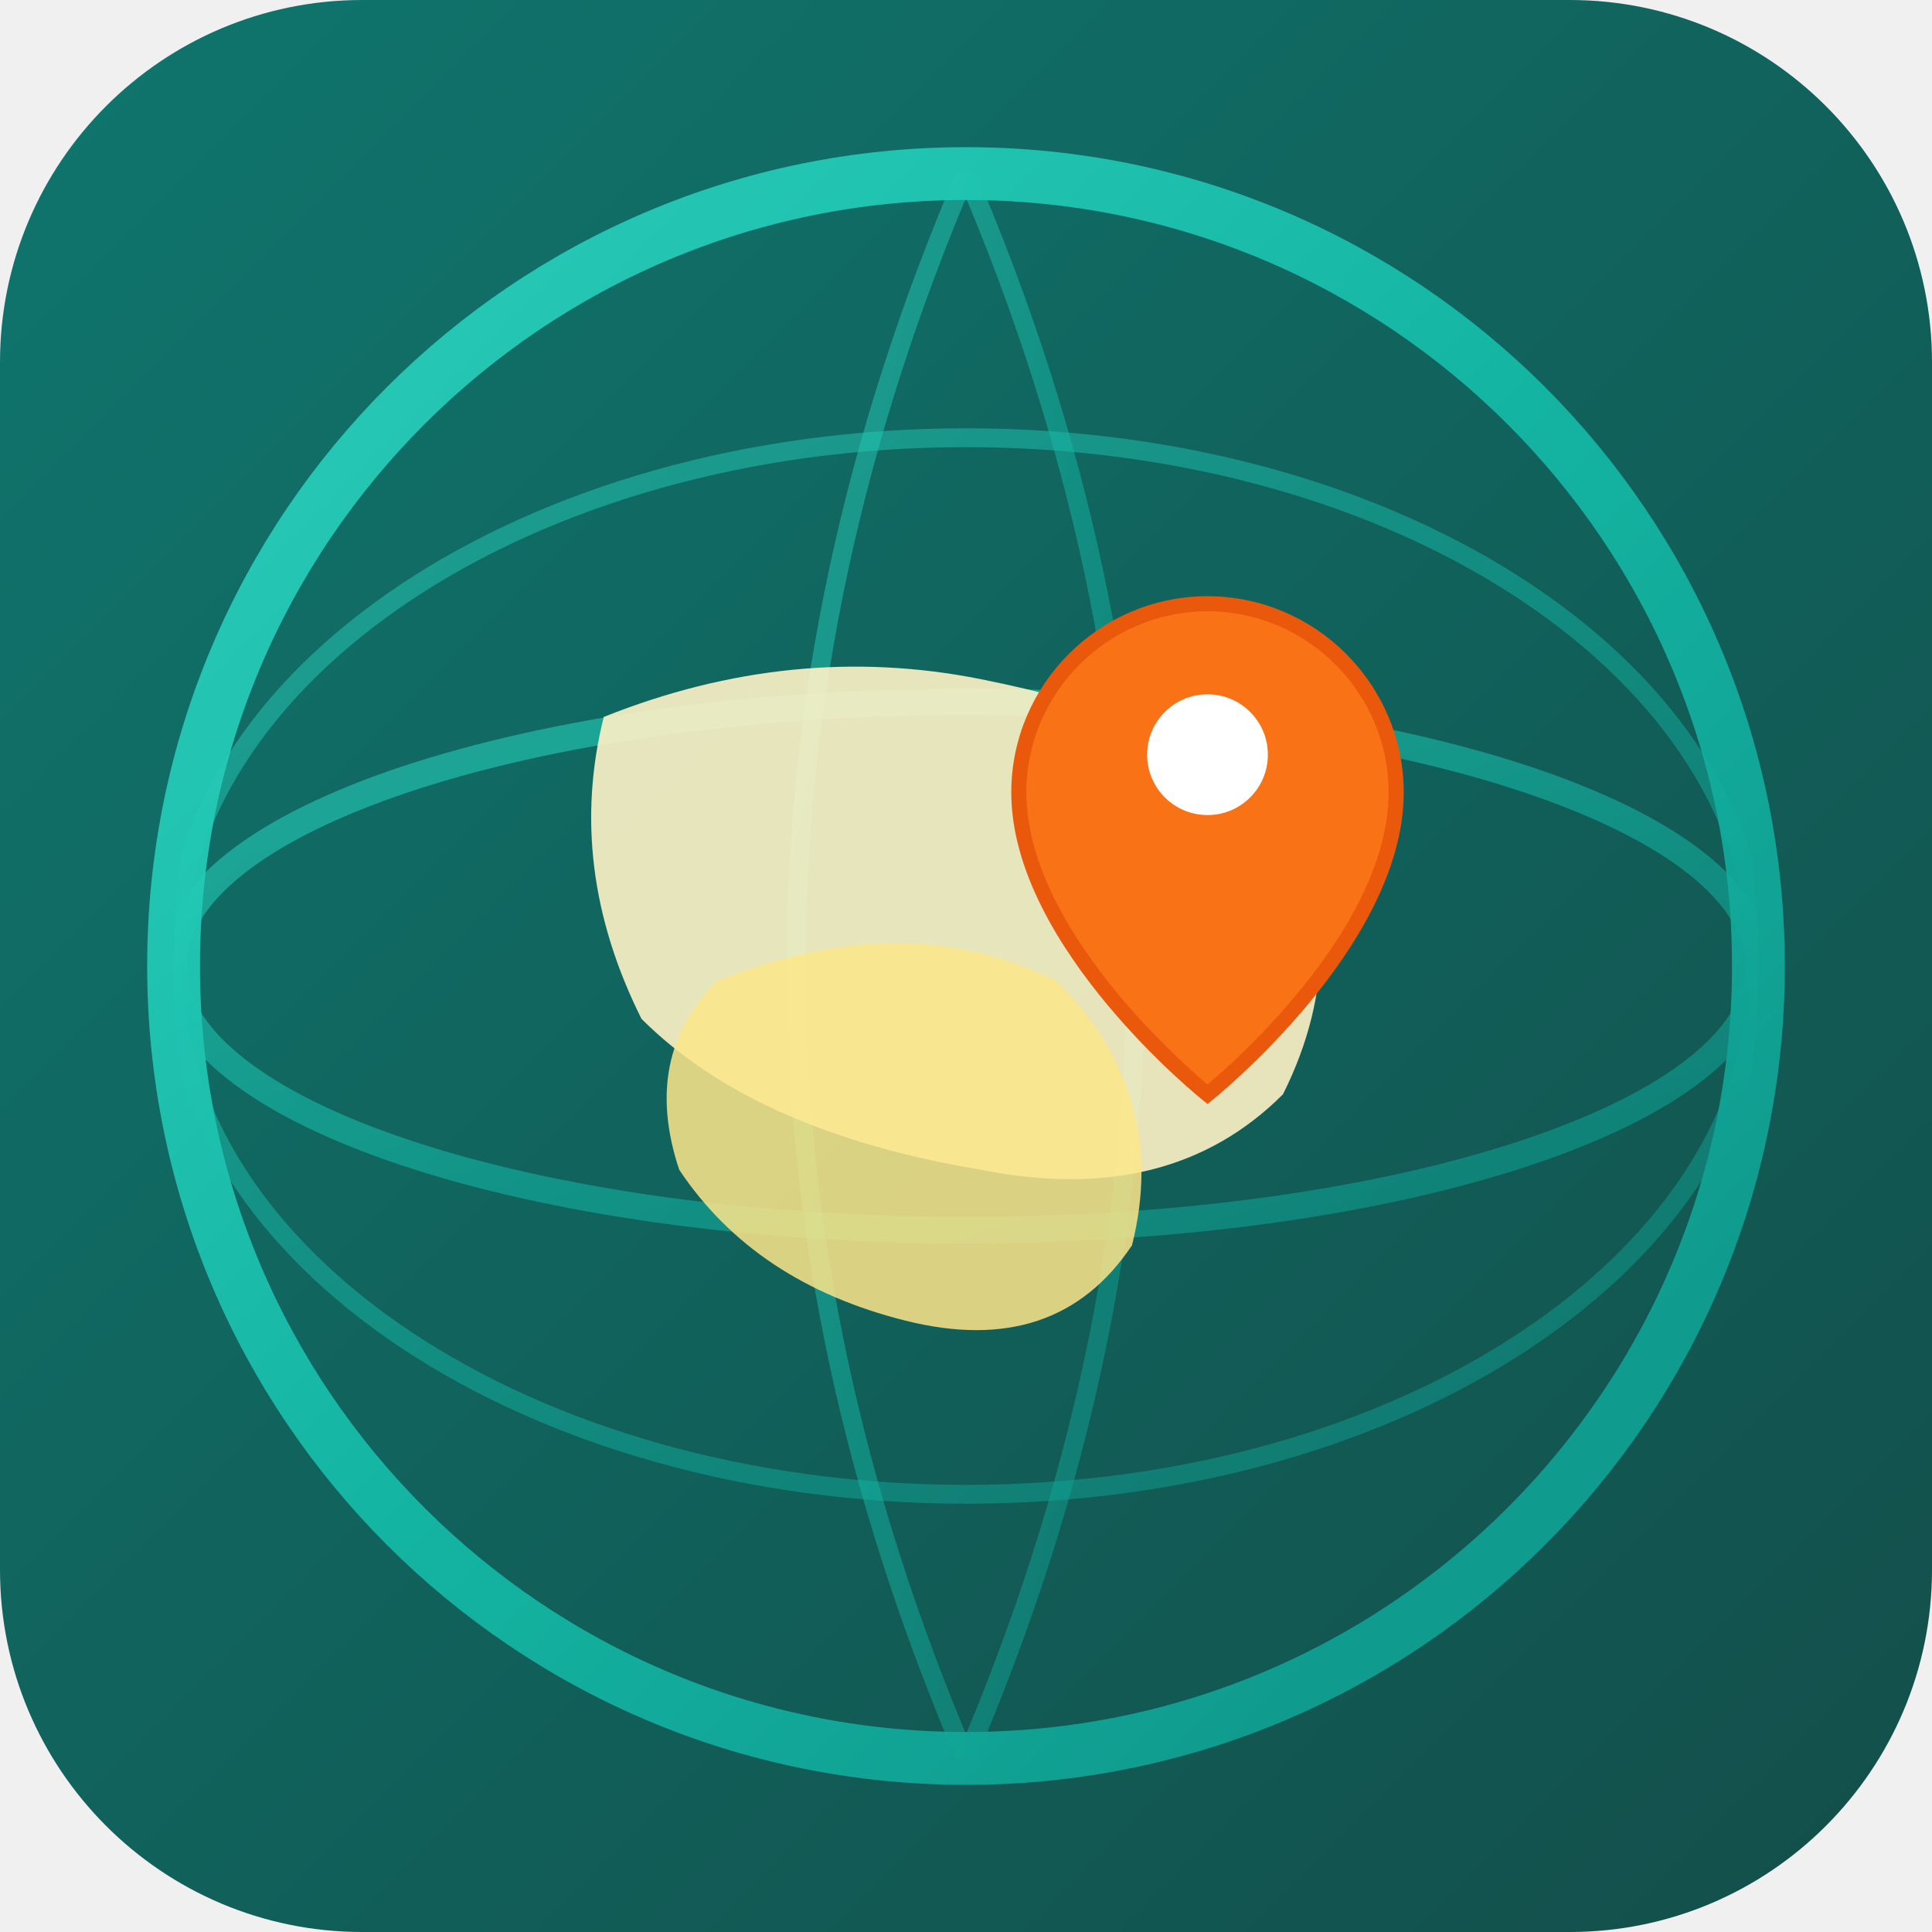
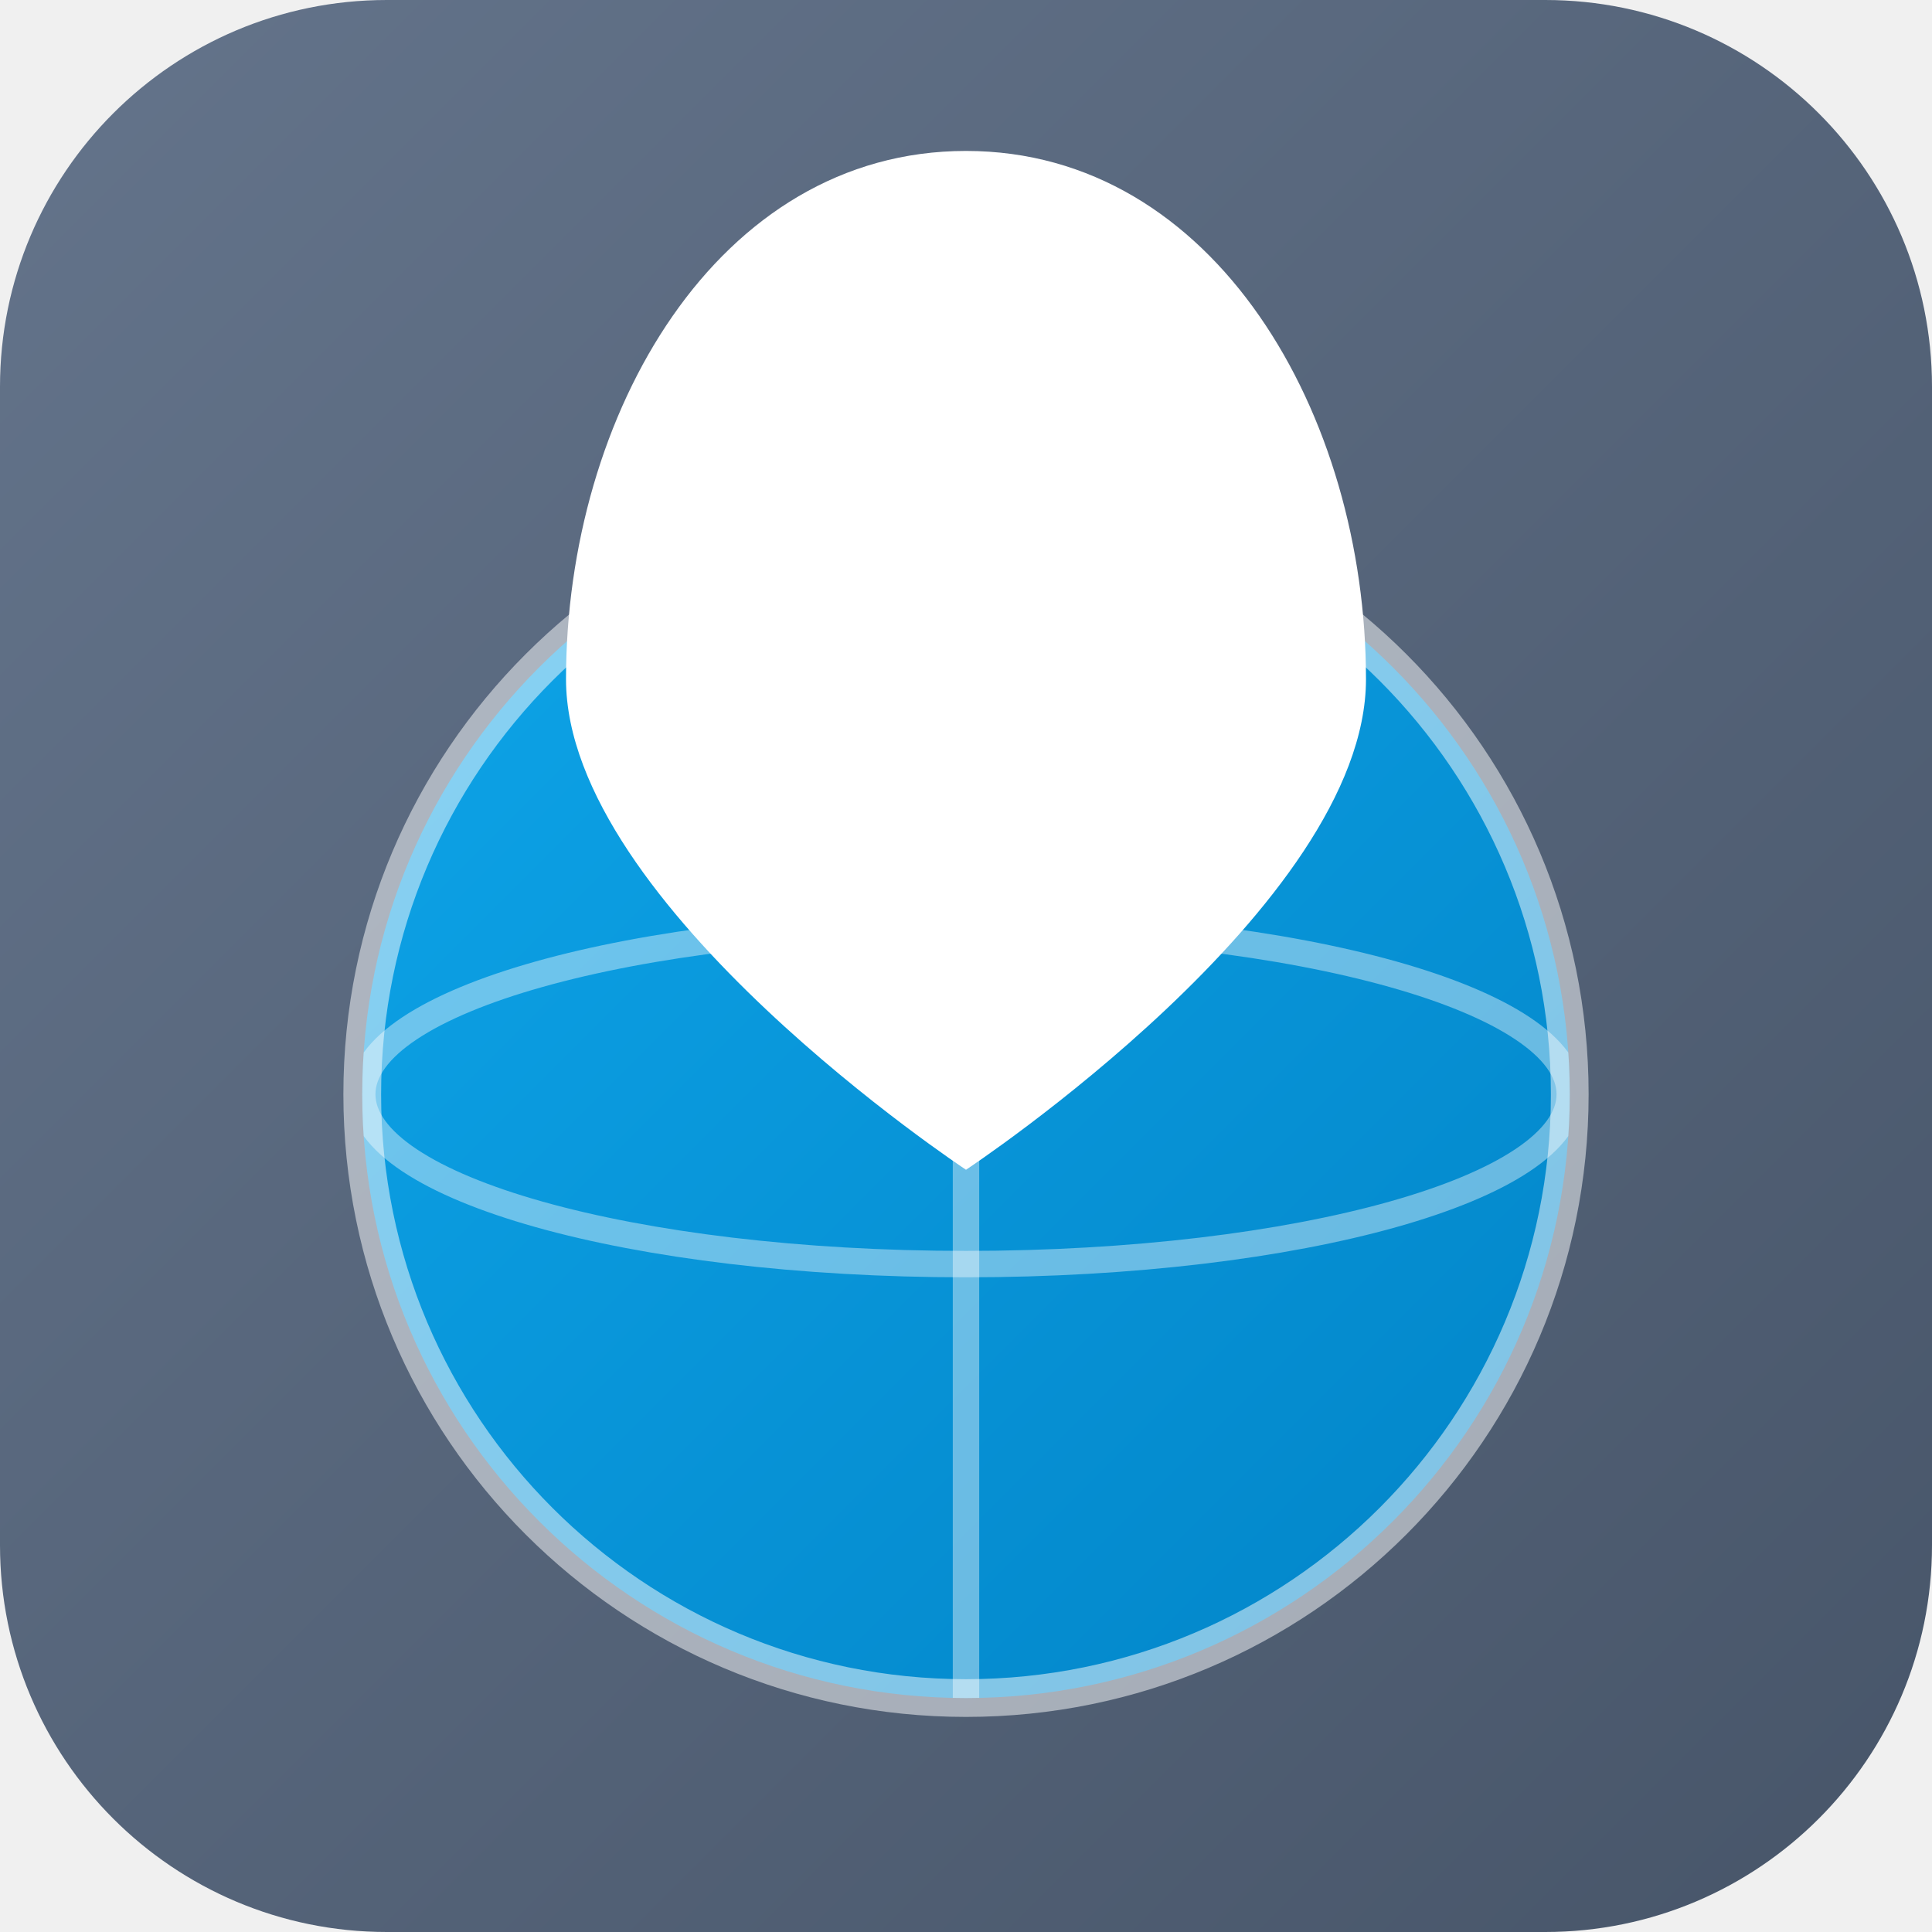
<svg xmlns="http://www.w3.org/2000/svg" viewBox="0 0 1024 1024">
  <defs>
    <linearGradient id="bg" x1="0%" y1="0%" x2="100%" y2="100%">
-       <stop offset="0%" style="stop-color:#0f766e" />
-       <stop offset="100%" style="stop-color:#134e4a" />
+       <stop offset="0%" style="stop-color:#64748b" />
+       <stop offset="100%" style="stop-color:#475569" />
    </linearGradient>
    <linearGradient id="globe" x1="0%" y1="0%" x2="100%" y2="100%">
-       <stop offset="0%" style="stop-color:#2dd4bf" />
-       <stop offset="50%" style="stop-color:#14b8a6" />
-       <stop offset="100%" style="stop-color:#0d9488" />
+       <stop offset="0%" style="stop-color:#0ea5e9" />
+       <stop offset="100%" style="stop-color:#0284c7" />
    </linearGradient>
    <clipPath id="globeClip">
-       <circle cx="512" cy="512" r="420" />
+       <circle cx="512" cy="580" r="320" />
    </clipPath>
  </defs>
-   <rect width="1024" height="1024" rx="192" ry="192" fill="url(#bg)" />
-   <circle cx="512" cy="512" r="420" fill="none" stroke="url(#globe)" stroke-width="28" opacity="0.95" />
-   <ellipse cx="512" cy="512" rx="420" ry="140" fill="none" stroke="url(#globe)" stroke-width="14" opacity="0.6" clip-path="url(#globeClip)" />
-   <ellipse cx="512" cy="512" rx="420" ry="280" fill="none" stroke="url(#globe)" stroke-width="10" opacity="0.5" clip-path="url(#globeClip)" />
-   <path d="M 512 92 L 512 932" fill="none" stroke="url(#globe)" stroke-width="14" opacity="0.6" clip-path="url(#globeClip)" />
-   <path d="M 512 92 Q 692 512 512 932 Q 332 512 512 92" fill="none" stroke="url(#globe)" stroke-width="10" opacity="0.5" clip-path="url(#globeClip)" />
-   <path d="M 320 380 Q 420 340 520 360 Q 620 380 680 420 Q 720 500 680 580 Q 620 640 520 620 Q 400 600 340 540 Q 300 460 320 380 Z" fill="#fef3c7" opacity="0.9" clip-path="url(#globeClip)" />
-   <path d="M 380 520 Q 480 480 560 520 Q 620 580 600 660 Q 560 720 480 700 Q 400 680 360 620 Q 340 560 380 520 Z" fill="#fde68a" opacity="0.85" clip-path="url(#globeClip)" />
-   <g transform="translate(640, 420)">
-     <path d="M 0 -100 C -55 -100 -100 -55 -100 0 C -100 80 0 160 0 160 S 100 80 100 0 C 100 -55 55 -100 0 -100 Z" fill="#f97316" stroke="#ea580c" stroke-width="8" />
-     <circle cx="0" cy="-20" r="32" fill="white" />
-   </g>
+   <rect width="1024" height="1024" rx="205" ry="205" fill="url(#bg)" />
+   <circle cx="512" cy="580" r="320" fill="url(#globe)" />
+   <circle cx="512" cy="580" r="320" fill="none" stroke="rgba(255,255,255,0.5)" stroke-width="20" />
+   <ellipse cx="512" cy="580" rx="320" ry="90" fill="none" stroke="rgba(255,255,255,0.4)" stroke-width="14" clip-path="url(#globeClip)" />
+   <line x1="512" y1="260" x2="512" y2="900" stroke="rgba(255,255,255,0.4)" stroke-width="14" clip-path="url(#globeClip)" />
+   <path d="M 512 80 C 380 80 300 220 300 360 C 300 480 512 620 512 620 S 724 480 724 360 C 724 220 644 80 512 80 Z" fill="white" />
</svg>
